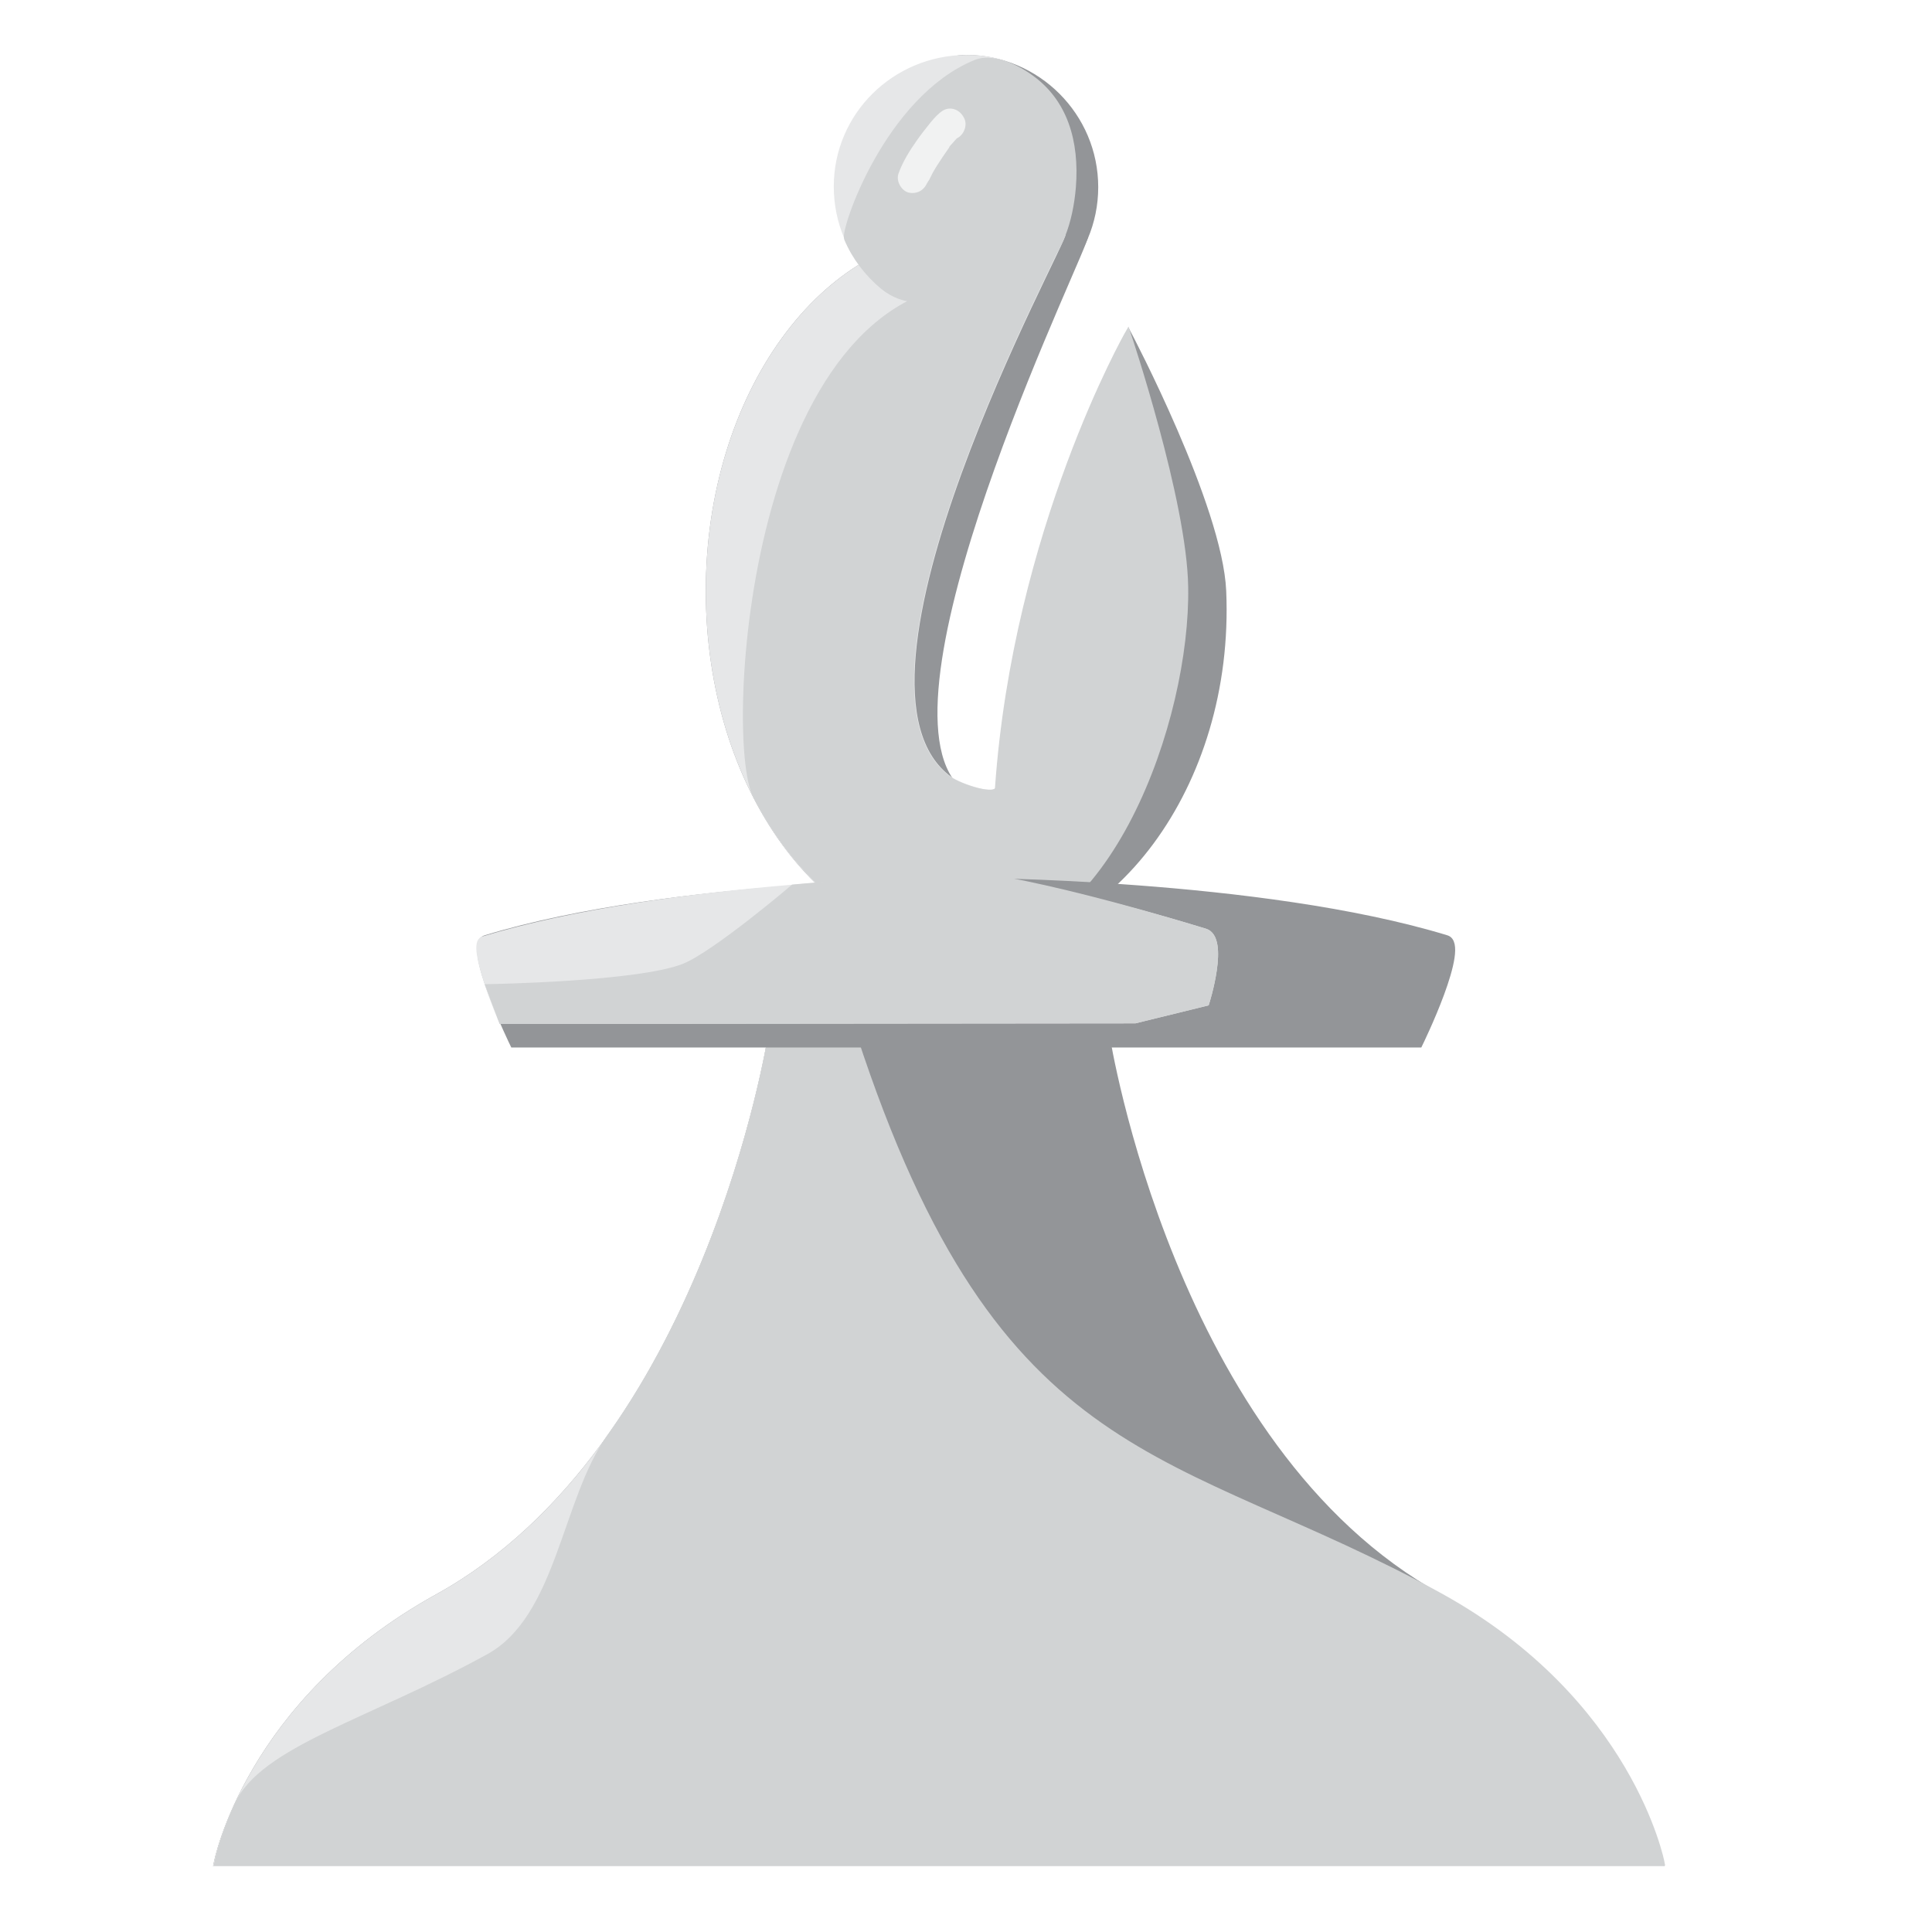
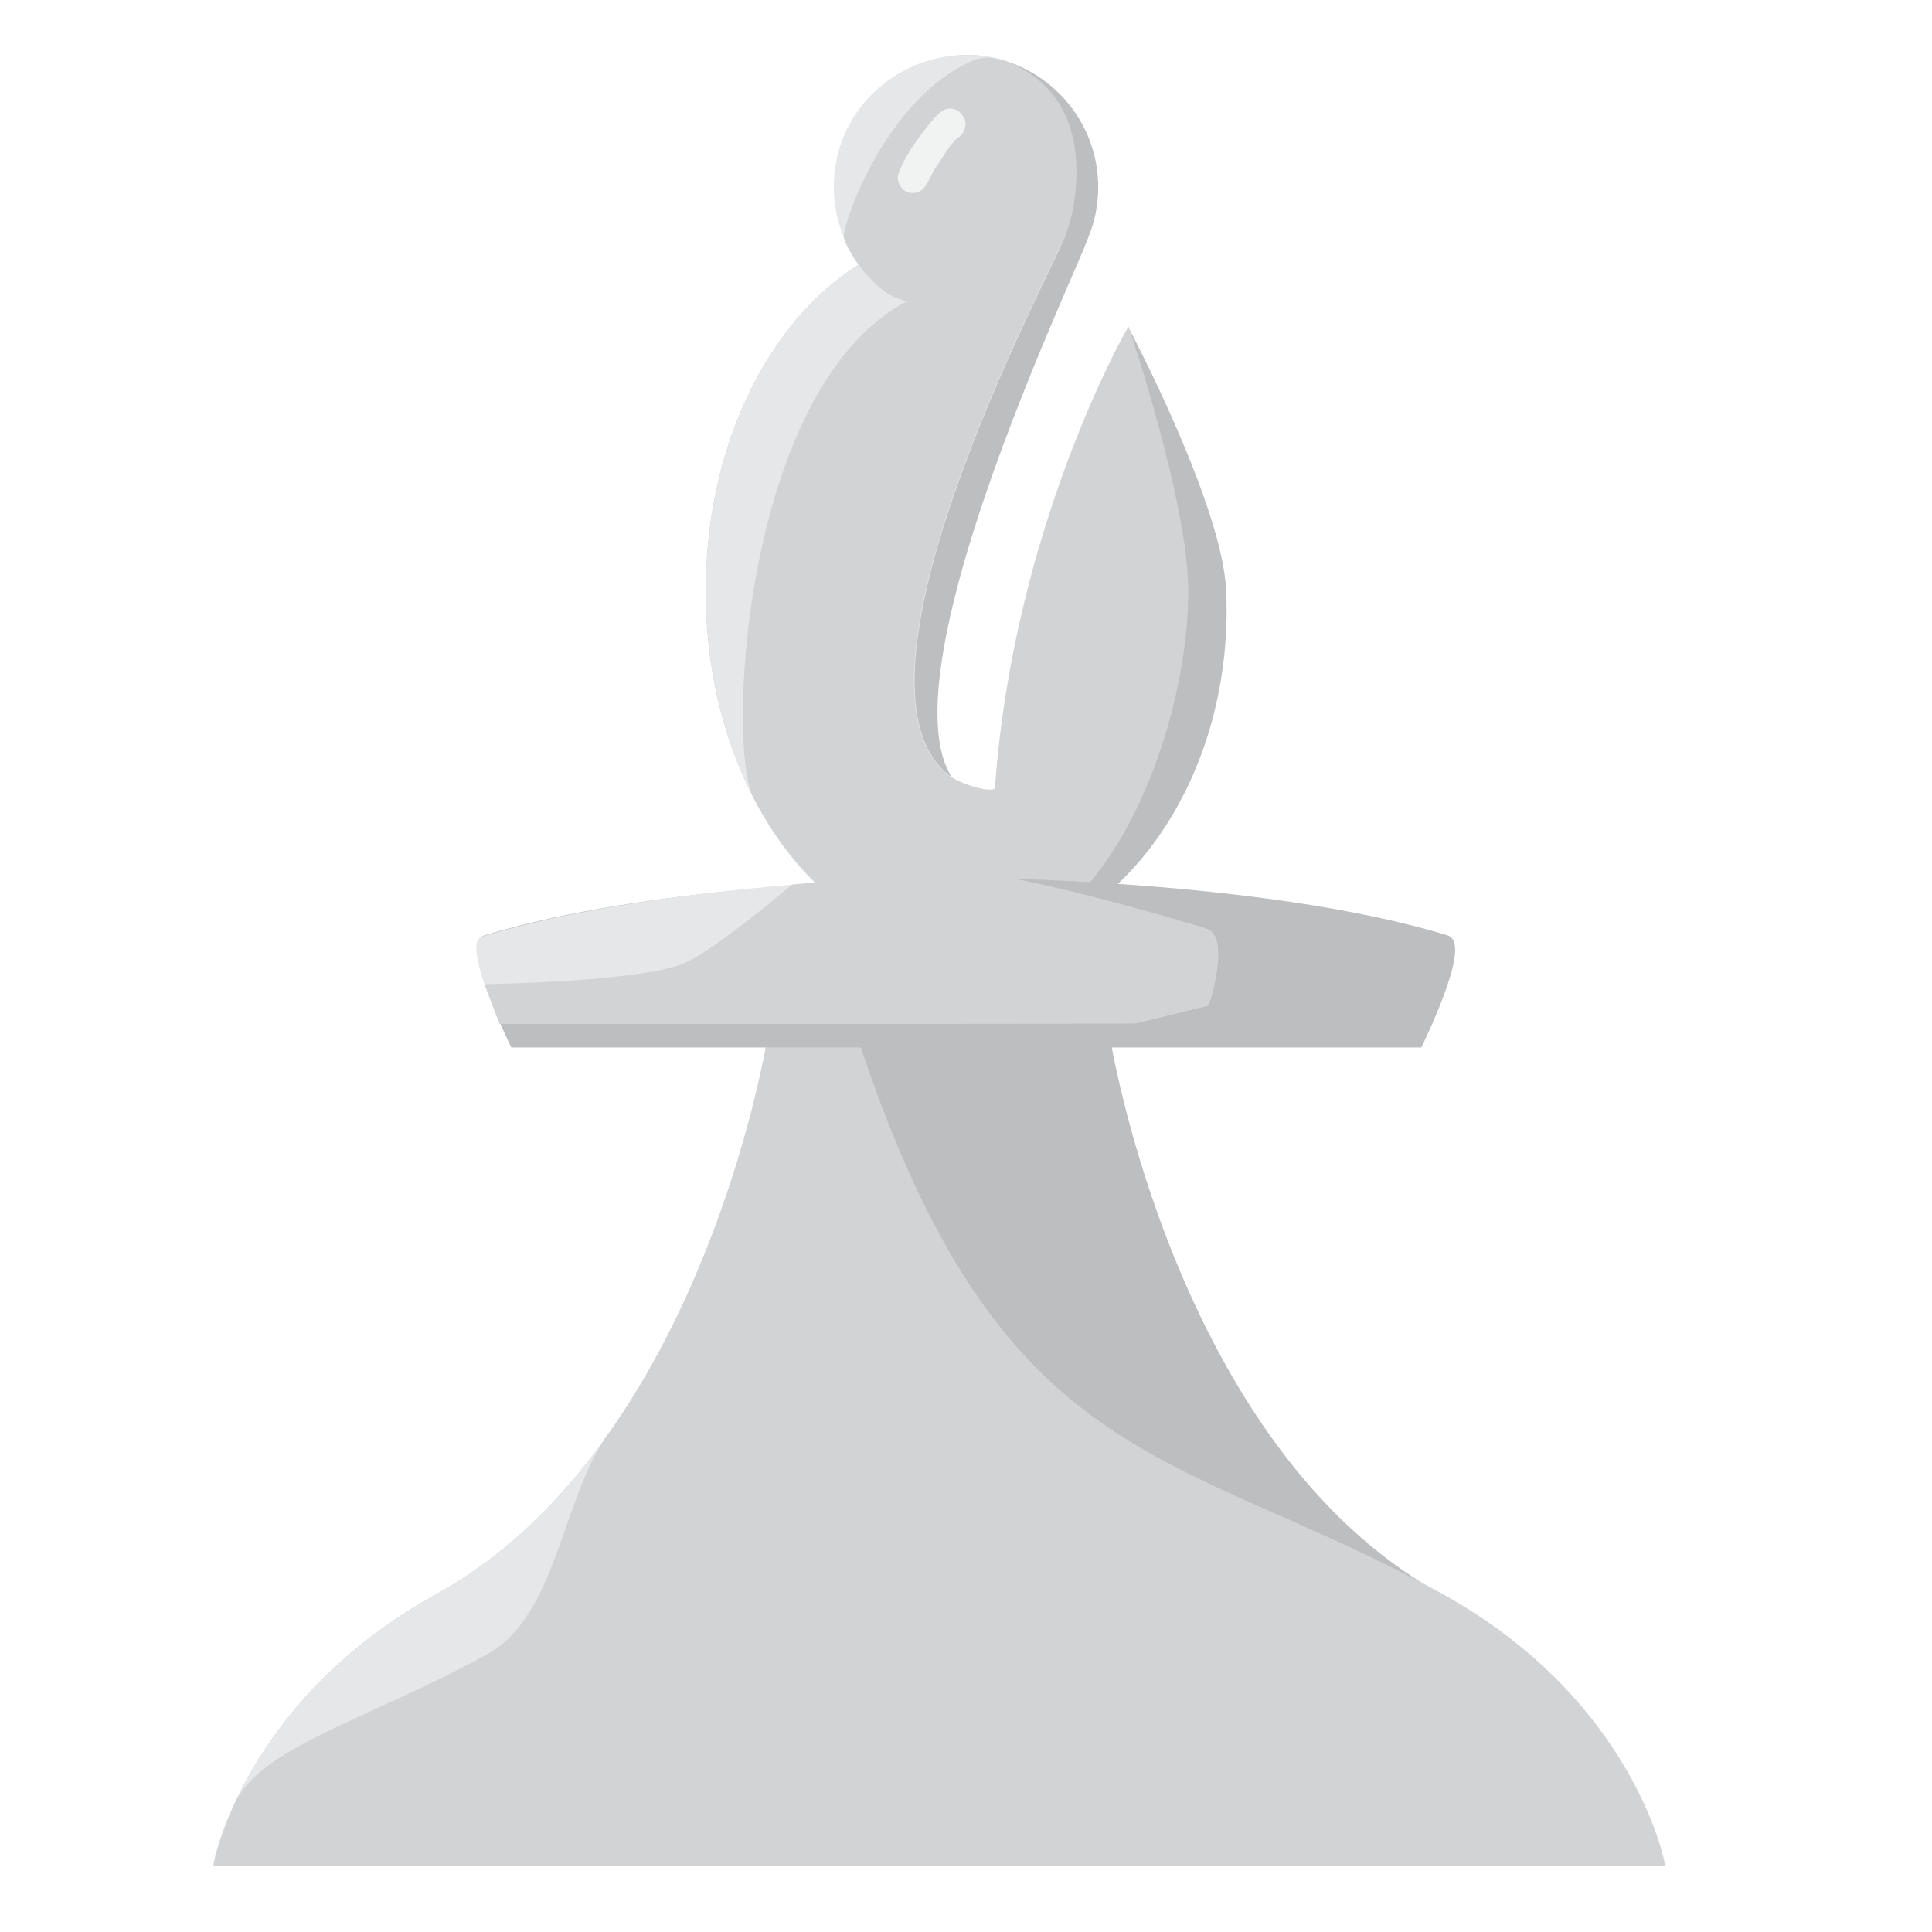
<svg xmlns="http://www.w3.org/2000/svg" version="1.1" id="Layer_1" x="0px" y="0px" viewBox="0 0 320 320" style="enable-background:new 0 0 320 320;" xml:space="preserve">
  <style type="text/css">
- 	.st0{fill:#939598;stroke:#939598;stroke-miterlimit:10;}
+ 	.st0{fill:#BCBEC0;stroke:#BCBEC0;stroke-miterlimit:10;}
	.st1{fill:#E6E7E8;stroke:#E6E7E8;stroke-miterlimit:10;}
	.st2{fill:#D1D3D4;stroke:#D1D3D4;stroke-miterlimit:10;}
	.st3{fill:#58595B;stroke:#58595B;stroke-miterlimit:10;}
	.st4{fill:#F1F2F2;}
	.st5{fill:none;stroke:#58595B;stroke-miterlimit:10;}
</style>
  <path class="st0" d="M127.7,171.6c0,0-10.7,68.3-55.2,92.9c-31.5,17.4-36.6,44.1-36.6,44.1h119.6h119.6c0,0-5.1-26.7-36.6-44.1  c-44.5-24.5-55.2-92.9-55.2-92.9H127.7z" />
  <path class="st1" d="M127.7,171.6c0,0-10.7,68.3-55.2,92.9c-31.5,17.4-36.6,44.1-36.6,44.1h119.6h119.6c0,0-5.1-26.7-36.6-44.1  c-44.5-24.5-73.4-19.9-97.2-92.9C140.4,168.3,127.7,171.6,127.7,171.6z" />
  <path class="st0" d="M181.4,31c0,11.8-9.6,21.4-21.4,21.4s-13.7-21.9-13.7-21.9S148.2,9.6,160,9.6S181.4,19.2,181.4,31z" />
  <path class="st0" d="M202.6,97.9c1.4,32.4-19.1,58.8-42.6,58.8s-42.6-26.3-42.6-58.8s19.1-58.8,42.6-58.8c5.9,0,14.6-3,19.7,0  c0.8,0.5-34.5,71.8-22.4,90c1.1,1.7,8,3.4,8.1,1.4c3-42.7,21.5-75.2,21.5-75.2S202,83.9,202.6,97.9z" />
  <path class="st1" d="M174.9,29.6c0,11.8-3,22.7-14.9,22.7s-21.4-9.6-21.4-21.4S148.2,9.7,160,9.6C171.9,9.5,174.9,17.8,174.9,29.6z" />
  <path class="st1" d="M193.2,97.5c3,21.2-9.7,59.2-33.2,59.2s-42.6-26.3-42.6-58.8s19.1-58.8,42.6-58.8c5.9,0,10.9-3.3,16-0.4  c0.8,0.5-40.4,74.7-18.7,90.4c1.7,1.2,8,3.4,8.1,1.4c3-42.7,21.6-73.2,21.6-73.2S191.3,83.4,193.2,97.5z" />
  <path class="st2" d="M196.3,97.2c0.4,21.9-12.8,59.4-36.3,59.4c-14.4,0-27-9.8-34.8-24.8c-4.9-9.6-0.7-84.3,37.6-84.5  c5.9,0,8-11.5,13.1-8.6c0.8,0.5-40.4,74.7-18.7,90.4c1.7,1.2,8,3.4,8.1,1.4c3-42.7,21.5-75.2,21.5-75.2S196.1,83,196.3,97.2z" />
  <path class="st3" d="M84.9,173" />
  <path class="st3" d="M187.9,173" />
  <path class="st2" d="M177.7,31c-1,11.8-7.1,18.5-19,18.5c-5.2,0-8.7,1-12.5-2.1c-2.5-2.1-4.6-4.8-5.9-7.9  c-0.6-1.4,6.7-23.1,21.3-29.1c2.4-1,6.1,0.3,9,2.4C176.3,16.8,178.3,23.4,177.7,31z" />
  <g>
    <g>
      <path class="st4" d="M156.2,18.3c-0.8,0.5-1.4,1.2-2,1.9c-0.8,1-1.6,2-2.3,3c-1.2,1.7-2.4,3.6-3.1,5.6c-0.4,1.2,0.5,2.8,1.7,3.1    c1.4,0.3,2.6-0.4,3.1-1.7c0-0.1,0.1-0.2,0.1-0.2c0.1-0.3-0.3,0.7-0.1,0.3c0.1-0.2,0.2-0.4,0.3-0.5c0.2-0.4,0.4-0.8,0.6-1.2    c0.5-0.9,1.1-1.8,1.7-2.7c0.3-0.4,0.6-0.9,0.9-1.3c0.1-0.1,0.1-0.2,0.2-0.3c0.4-0.5-0.3,0.4-0.1,0.1c0.1-0.2,0.3-0.4,0.4-0.5    c0.3-0.3,0.5-0.6,0.8-0.9c0.1-0.1,0.2-0.2,0.4-0.3c0.3-0.3-0.5,0.4-0.3,0.2c0.1,0,0.1-0.1,0.2-0.1c1.1-0.7,1.6-2.3,0.9-3.4    C158.9,18.1,157.4,17.6,156.2,18.3L156.2,18.3z" />
    </g>
  </g>
  <path class="st5" d="M72.6,169" />
  <path class="st5" d="M200.4,169" />
  <path class="st2" d="M127.7,171.6c0,0-5.8,37.1-26.7,66.4c-7.5,10.5-8.3,29.9-20,36.4c-19.6,10.8-37.5,15.3-41.7,24.6  c-2.6,5.7-3.3,9.5-3.3,9.5h119.6h119.6c0,0-5.1-26.7-36.6-44.1c-44.5-24.5-73.4-19.9-97.2-92.9C140.4,168.3,127.7,171.6,127.7,171.6  z" />
  <path class="st0" d="M187.9,173h47.2c0,0,8.1-16.5,4.5-17.6c-30.8-9.4-79.6-9.5-79.6-9.5s-48.7,0.1-79.6,9.5  C76.9,156.4,85,173,85,173h47.2H187.9z" />
  <path class="st1" d="M188,169l11.8-2.9c0,0,3.4-10.7-0.2-11.8c-30.8-9.4-41.2-8.7-41.2-8.7s-47.5,0.6-78.4,10  c-2.4,0.7,3.1,13.5,3.1,13.5L188,169z" />
-   <path class="st2" d="M188,169l11.8-2.9c0,0,3.4-10.7-0.2-11.8c-30.8-9.4-41.4-9.7-41.4-9.7s-26.8,2.4-26.8,2.4s-12.9,11-18.1,13.1  c-7.5,3-32.3,3.4-32.3,3.4l2.1,5.6L188,169z" />
+   <path class="st2" d="M188,169l11.8-2.9c0,0,3.4-10.7-0.2-11.8c-30.8-9.4-41.4-9.7-41.4-9.7l-26.8,2.4c0,0-12.9,11-18.1,13.1  c-7.5,3-32.3,3.4-32.3,3.4l2.1,5.6L188,169z" />
</svg>
